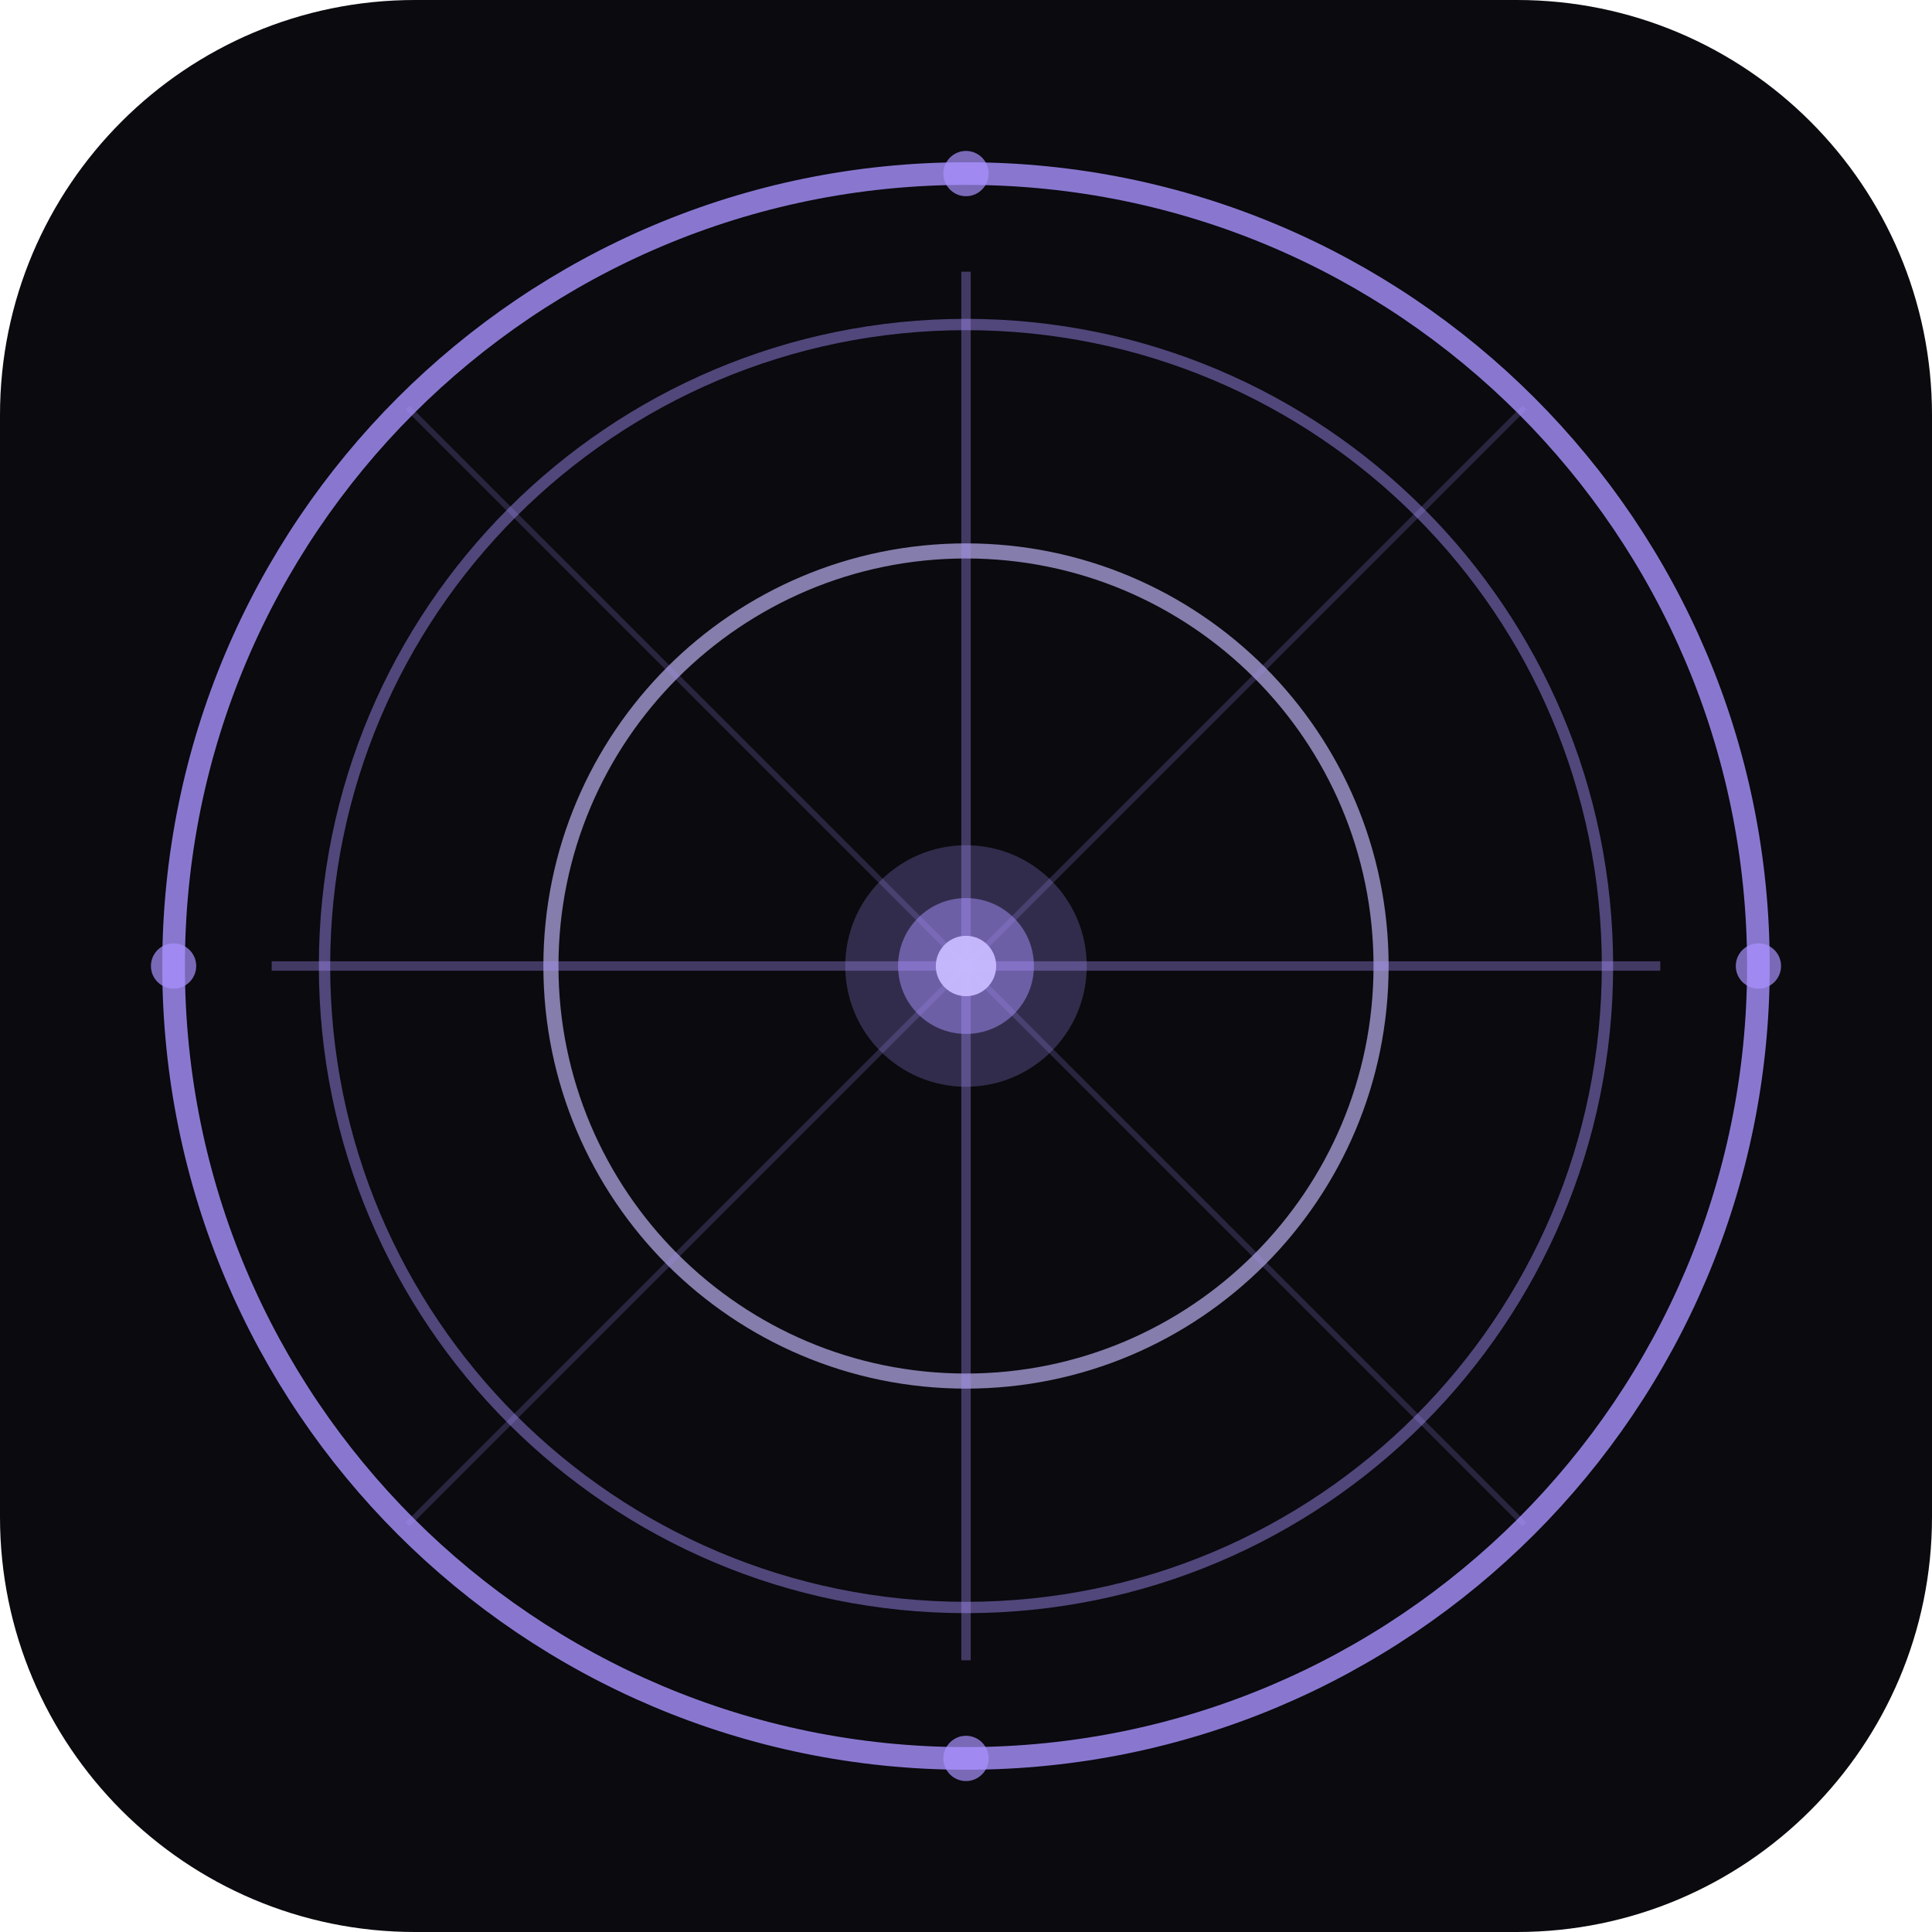
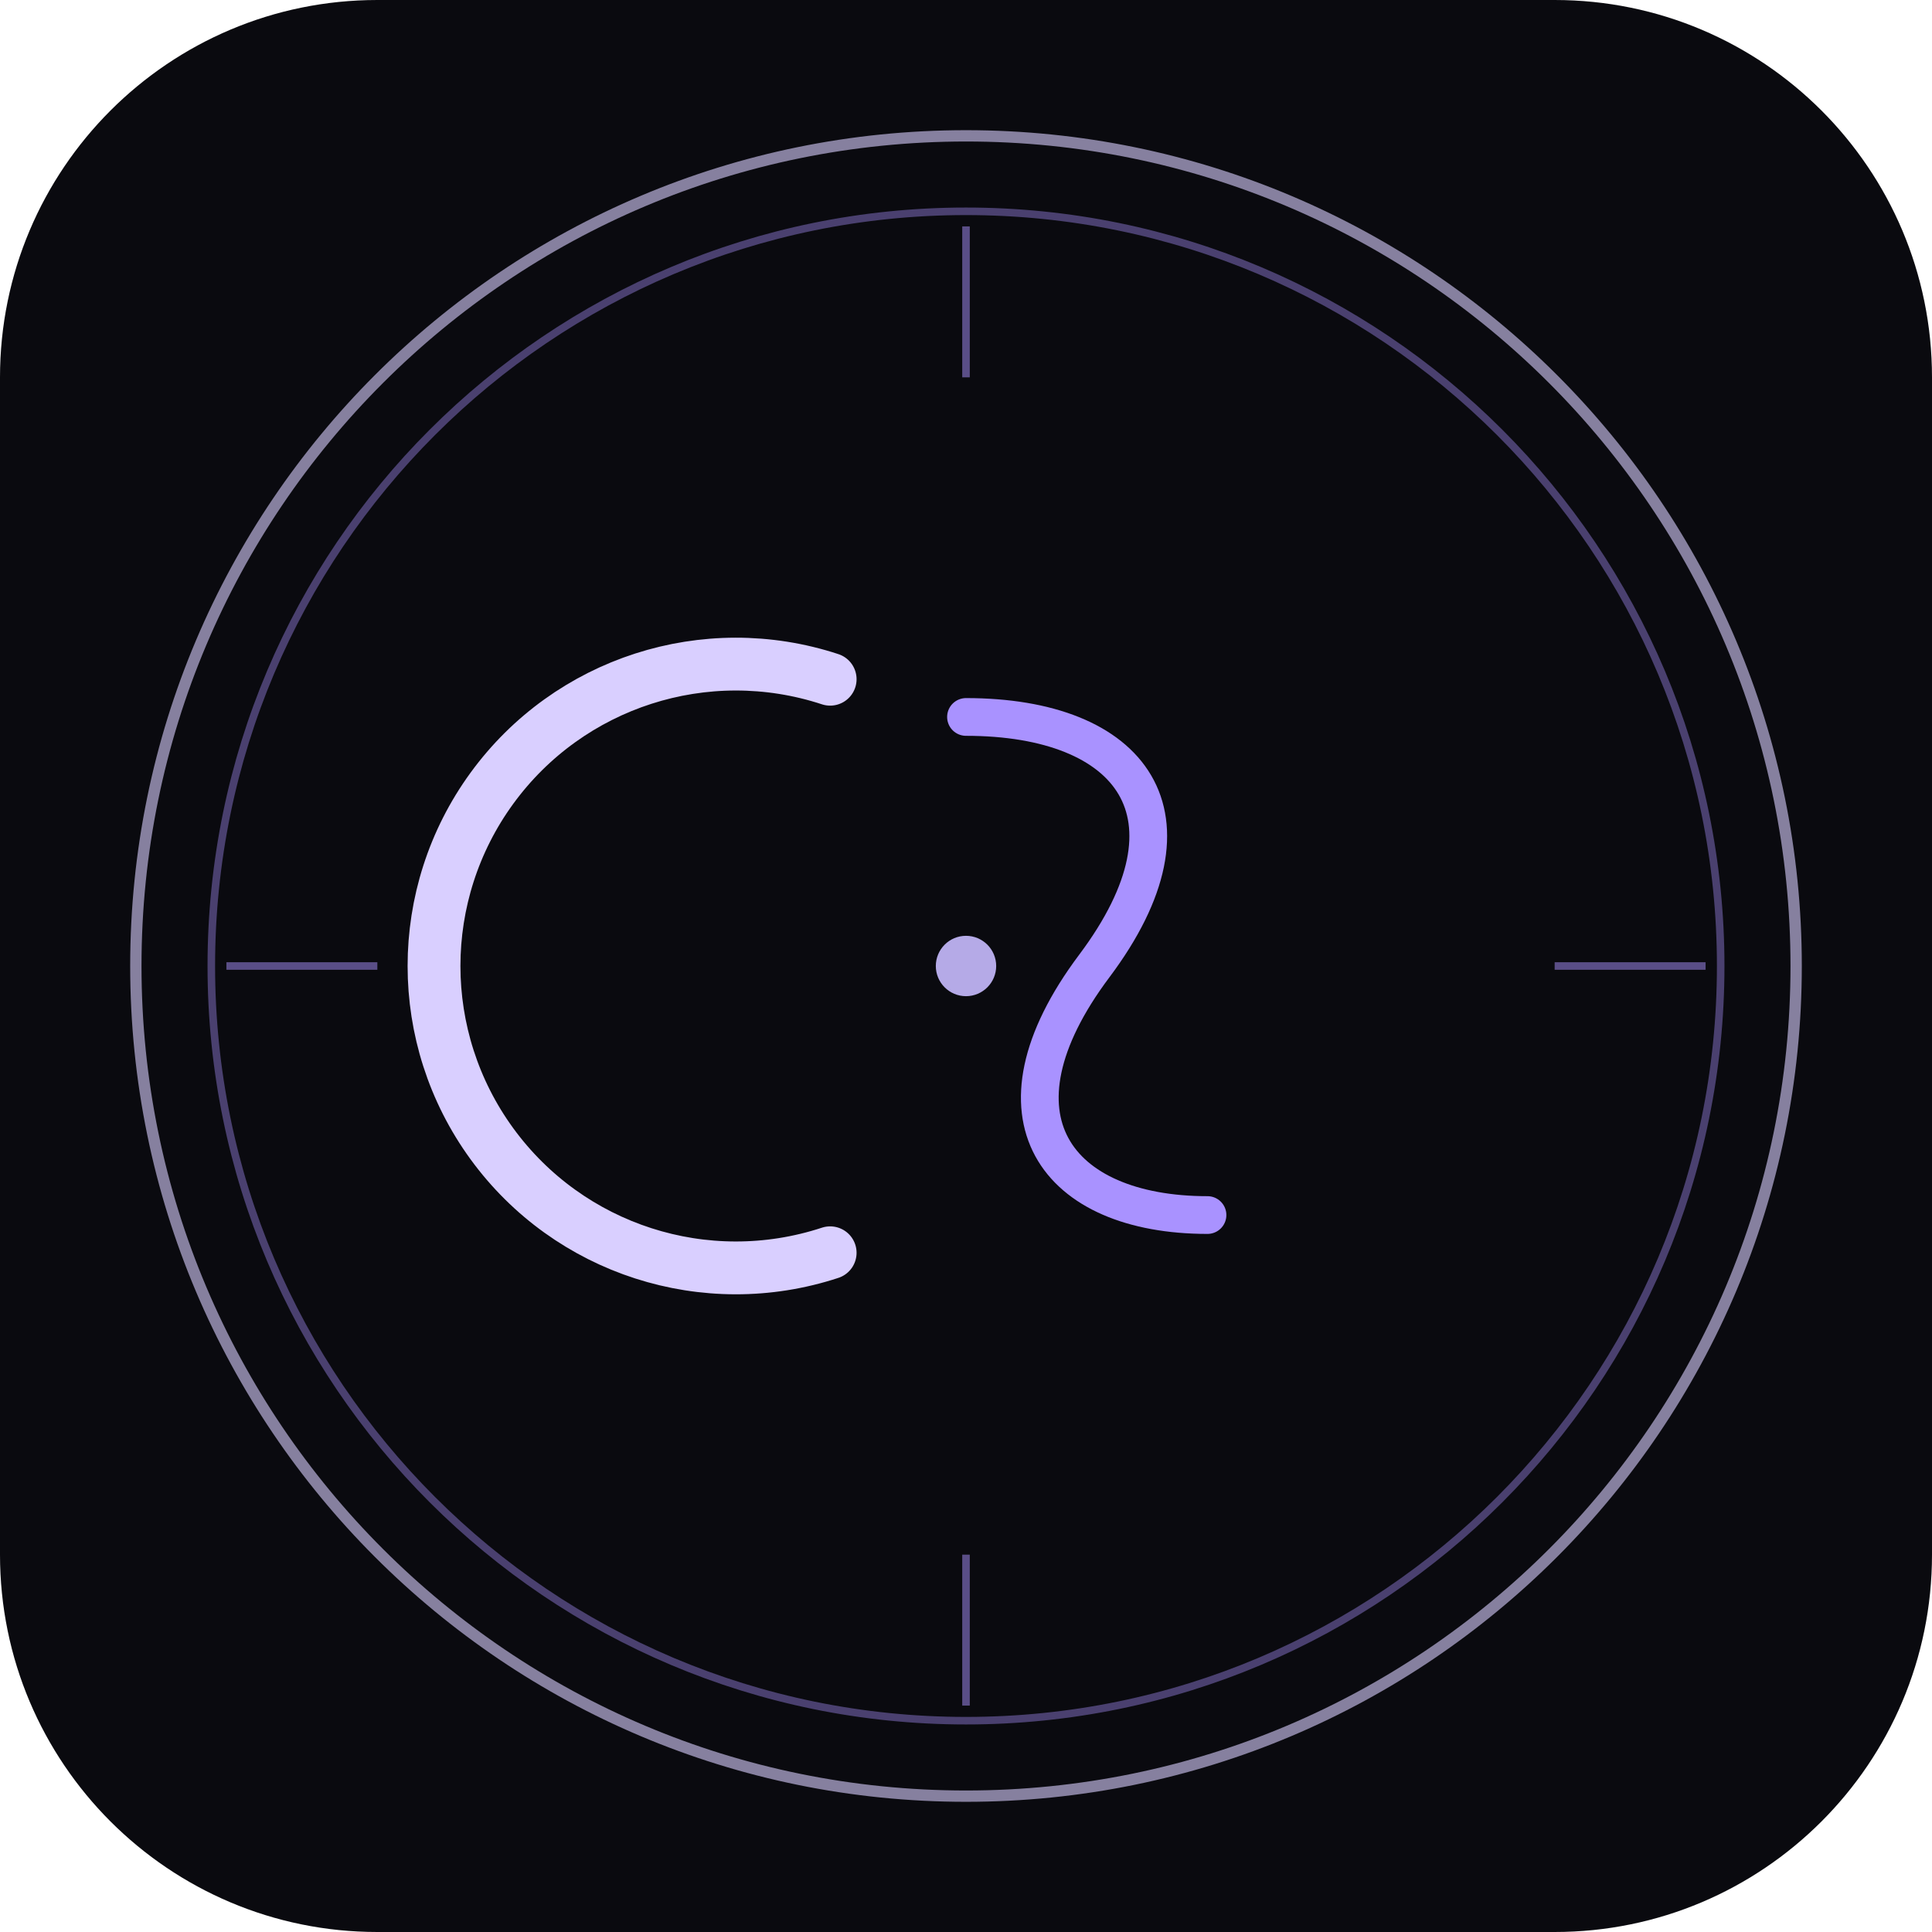
- <svg xmlns="http://www.w3.org/2000/svg" viewBox="0 0 512 512" width="512" height="512">
-   <rect width="512" height="512" rx="110" fill="#0A0A0F" />
-   <circle cx="256" cy="256" r="210" fill="none" stroke="#A992FF" stroke-width="6" opacity="0.8" />
-   <circle cx="256" cy="256" r="170" fill="none" stroke="#A992FF" stroke-width="3" opacity="0.45" />
-   <circle cx="256" cy="256" r="110" fill="none" stroke="#C8BBFF" stroke-width="4" opacity="0.65" />
-   <line x1="256" y1="72" x2="256" y2="440" stroke="#A992FF" stroke-width="2.5" opacity="0.35" />
-   <line x1="72" y1="256" x2="440" y2="256" stroke="#A992FF" stroke-width="2.5" opacity="0.35" />
-   <line x1="108" y1="108" x2="404" y2="404" stroke="#A992FF" stroke-width="1.5" opacity="0.2" />
-   <line x1="404" y1="108" x2="108" y2="404" stroke="#A992FF" stroke-width="1.5" opacity="0.2" />
-   <circle cx="256" cy="256" r="32" fill="#A992FF" opacity="0.25" />
-   <circle cx="256" cy="256" r="18" fill="#A992FF" opacity="0.5" />
-   <circle cx="256" cy="256" r="8" fill="#C8BBFF" opacity="0.95" />
-   <circle cx="256" cy="46" r="6" fill="#A992FF" opacity="0.7" />
-   <circle cx="256" cy="466" r="6" fill="#A992FF" opacity="0.7" />
-   <circle cx="46" cy="256" r="6" fill="#A992FF" opacity="0.7" />
-   <circle cx="466" cy="256" r="6" fill="#A992FF" opacity="0.7" />
+ <svg xmlns="http://www.w3.org/2000/svg" viewBox="0 0 512 512">
+   <rect width="512" height="512" rx="100" fill="#0a0a0f" />
+   <circle cx="256" cy="256" r="220" fill="none" stroke="#d9cfff" stroke-width="3" opacity="0.6" />
+   <circle cx="256" cy="256" r="200" fill="none" stroke="#a992ff" stroke-width="2" opacity="0.4" />
+   <path d="M 220 180 A 80 80 0 1 0 220 332" fill="none" stroke="#d9cfff" stroke-width="14" stroke-linecap="round" />
+   <path d="M 256 190 C 300 190 320 216 290 256 C 260 296 280 322 320 322" fill="none" stroke="#a992ff" stroke-width="10" stroke-linecap="round" />
+   <circle cx="256" cy="256" r="8" fill="#c8bbff" opacity="0.9" />
+   <line x1="256" y1="60" x2="256" y2="100" stroke="#a992ff" stroke-width="2" opacity="0.5" />
+   <line x1="256" y1="412" x2="256" y2="452" stroke="#a992ff" stroke-width="2" opacity="0.5" />
+   <line x1="60" y1="256" x2="100" y2="256" stroke="#a992ff" stroke-width="2" opacity="0.5" />
+   <line x1="412" y1="256" x2="452" y2="256" stroke="#a992ff" stroke-width="2" opacity="0.5" />
</svg>
